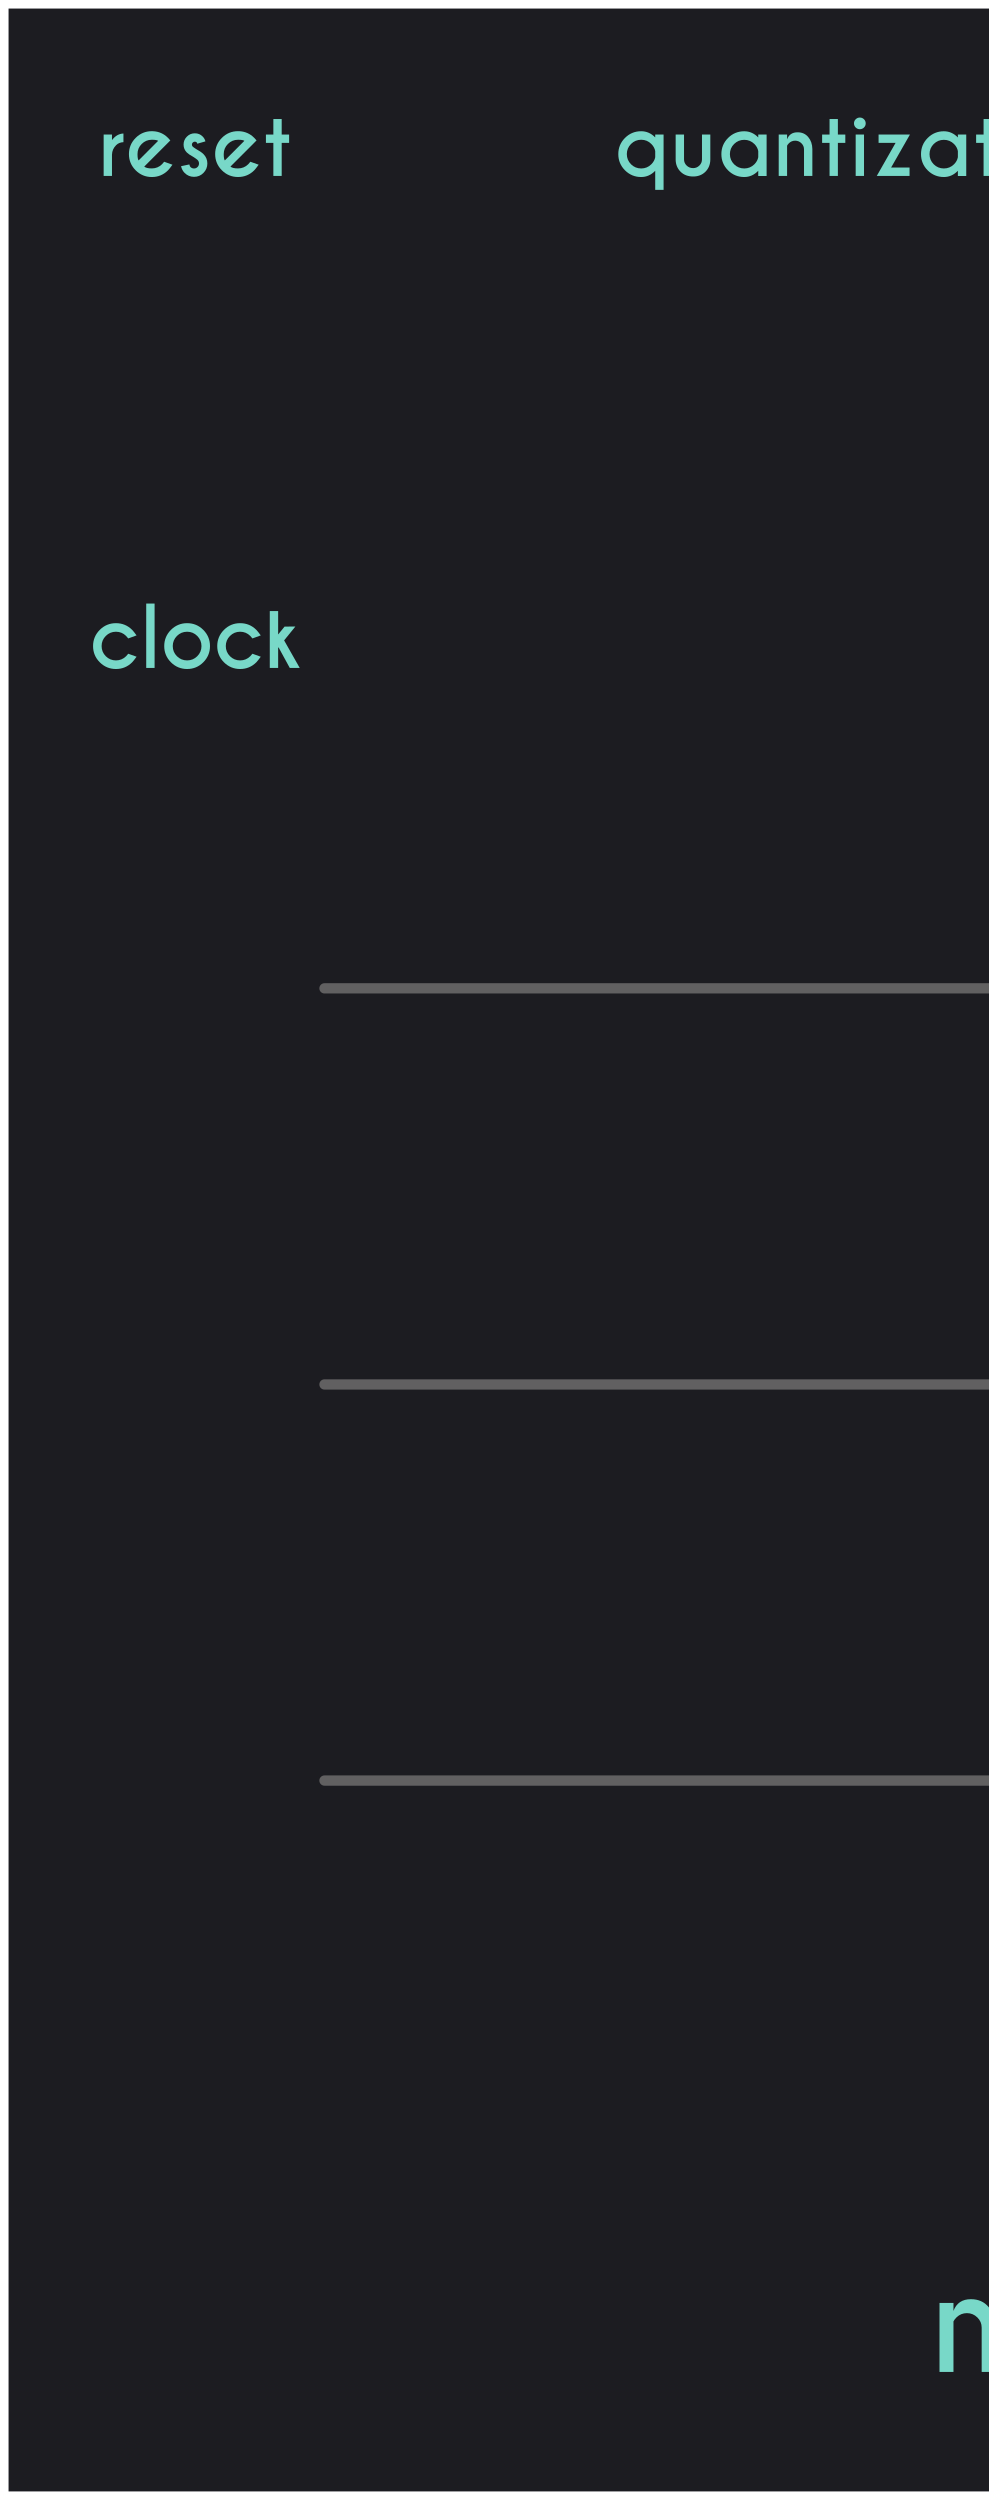
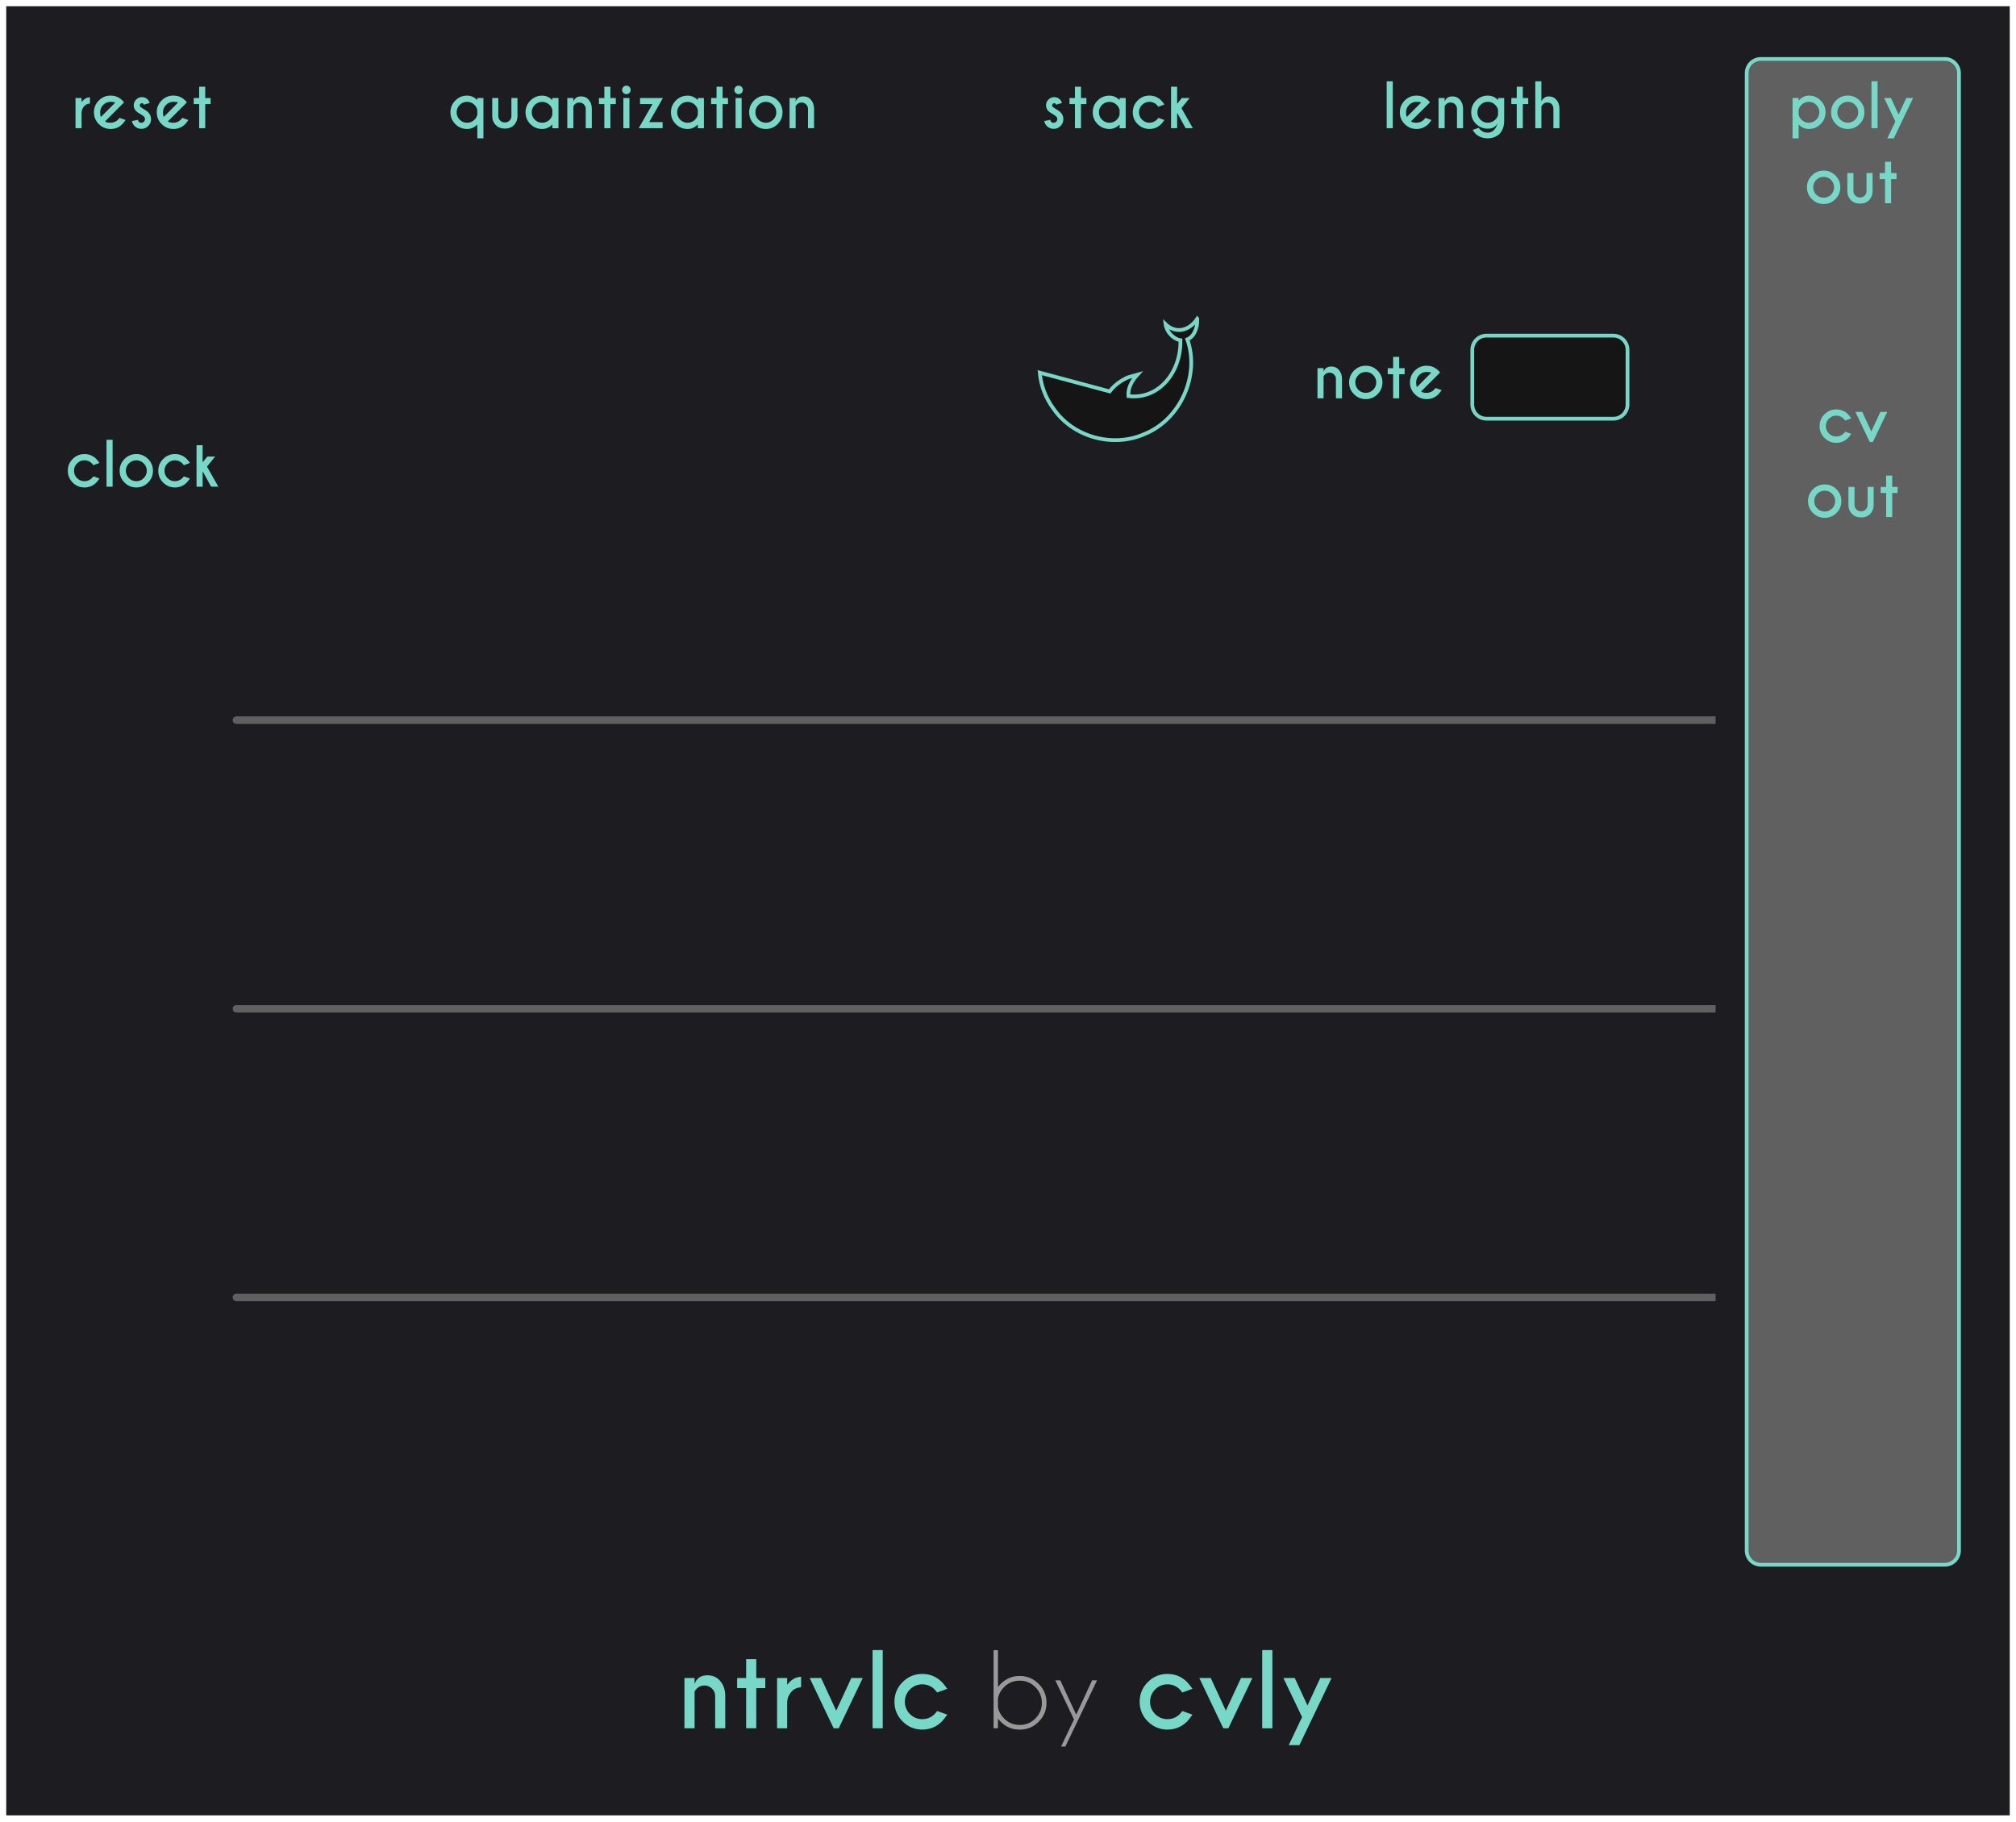
- <svg xmlns="http://www.w3.org/2000/svg" width="50.8mm" height="128.5mm" viewBox="0 0 50.8 128.5" version="1.1" id="svg5">
+ <svg xmlns="http://www.w3.org/2000/svg" width="142.24mm" height="128.5mm" viewBox="0 0 142.24 128.5" version="1.1" id="svg5">
  <defs id="defs2">
    <linearGradient id="linearGradient47039">
      <stop style="stop-color:#859998;stop-opacity:1;" offset="0" id="stop47037" />
    </linearGradient>
    <pattern id="EMFhbasepattern" patternUnits="userSpaceOnUse" width="6" height="6" x="0" y="0" />
    <pattern id="EMFhbasepattern-7" patternUnits="userSpaceOnUse" width="6" height="6" x="0" y="0" />
    <pattern id="EMFhbasepattern-72" patternUnits="userSpaceOnUse" width="6" height="6" x="0" y="0" />
  </defs>
  <g id="layer1" style="display:inline">
    <rect style="fill:#1c1c21;fill-opacity:1;stroke:none;stroke-width:0.881;stroke-linecap:butt;stroke-linejoin:miter;stroke-miterlimit:4;stroke-dasharray:none;stroke-dashoffset:0;stroke-opacity:1" id="rect48062" width="141.359" height="127.619" x="0.44" y="0.44" />
    <rect style="fill:#616061;fill-opacity:1;stroke:#78d8c8;stroke-width:0.265;stroke-miterlimit:4;stroke-dasharray:none;stroke-opacity:1" id="rect40273" width="14.98" height="106.223" x="123.238" y="4.159" rx="1" ry="1" />
    <path style="display:inline;fill:none;stroke:#616061;stroke-width:0.529;stroke-linecap:butt;stroke-linejoin:miter;stroke-miterlimit:4;stroke-dasharray:none;stroke-opacity:1" d="m 121.045,50.801 c -104.733,0 -104.563,0 -104.563,0" id="path2341" />
    <path style="display:inline;fill:none;stroke:#616061;stroke-width:0.529;stroke-linecap:butt;stroke-linejoin:miter;stroke-miterlimit:4;stroke-dasharray:none;stroke-opacity:1" d="m 121.045,71.161 c -104.733,0 -104.563,0 -104.563,0" id="path2341-4" />
    <path style="display:inline;fill:none;stroke:#616061;stroke-width:0.529;stroke-linecap:butt;stroke-linejoin:miter;stroke-miterlimit:4;stroke-dasharray:none;stroke-opacity:1" d="m 121.045,91.521 c -104.733,0 -104.563,0 -104.563,0" id="path2341-7" />
    <path id="path15640-5" style="display:inline;opacity:0.996;fill:#161516;fill-opacity:1;stroke:#78d8c8;stroke-width:0.265;stroke-linecap:round;stroke-linejoin:miter;stroke-miterlimit:4;stroke-dasharray:none;stroke-dashoffset:0;stroke-opacity:1" d="m 84.473,22.494 c -0.607,0.896 -1.561,1.032 -2.236,0.377 0.068,0.531 0.539,1.043 1.05,1.132 0.041,2.301 -1.56,4.199 -3.669,3.938 -0.048,-0.482 0.172,-1.009 0.623,-1.502 -0.55,0.161 -0.584,0.111 -1.047,0.381 -0.384,0.228 -0.684,0.498 -0.9,0.79 l -4.933,-1.322 c 0.084,0.909 0.407,1.801 0.996,2.577 1.384,1.984 4.18,2.732 6.376,1.761 2.548,-1.011 3.944,-4.152 3.04,-6.683 0.286,-0.121 0.506,-0.371 0.638,-0.842 0.077,-0.284 0.049,-0.294 0.063,-0.606 z" />
  </g>
  <g id="layer4" style="display:inline">
    <text xml:space="preserve" style="font-style:normal;font-weight:normal;font-size:10.583px;line-height:1.25;font-family:sans-serif;fill:#000000;fill-opacity:1;stroke:none;stroke-width:0.265" x="53.814" y="122.955" id="text61781">
      <tspan id="tspan61779" style="stroke-width:0.265" x="53.814" y="122.955" />
    </text>
    <g aria-label="ntrvlc by cvly" id="text3184" style="font-size:7.056px;line-height:1.25;font-family:'Caviar Dreams';-inkscape-font-specification:'Caviar Dreams';display:inline;stroke-width:0.265">
      <path d="m 49.008,119.322 v 2.594 H 48.291 v -3.545 h 0.717 v 0.413 q 0.224,-0.606 0.899,-0.606 0.575,0 0.913,0.41 0.341,0.407 0.351,1.023 v 2.305 h -0.713 v -2.277 q 0,-0.307 -0.224,-0.524 -0.224,-0.22 -0.534,-0.22 -0.307,0 -0.531,0.214 -0.124,0.127 -0.162,0.214 z" style="font-weight:bold;-inkscape-font-specification:'Caviar Dreams Bold';fill:#78d8c8" id="path2552" />
      <path d="m 52.646,118.371 v -1.33 h 0.713 v 1.33 h 0.637 v 0.713 h -0.637 v 2.832 h -0.713 v -2.832 h -0.637 v -0.713 z" style="font-weight:bold;-inkscape-font-specification:'Caviar Dreams Bold';fill:#78d8c8" id="path2554" />
      <path d="m 55.54,118.85 q 0.4,-0.541 0.982,-0.568 v 0.741 q -0.389,0.021 -0.62,0.251 -0.348,0.345 -0.362,0.82 v 1.822 h -0.713 v -3.545 h 0.713 z" style="font-weight:bold;-inkscape-font-specification:'Caviar Dreams Bold';fill:#78d8c8" id="path2556" />
      <path d="m 58.819,121.916 -1.692,-3.545 h 0.806 l 1.065,2.301 1.068,-2.301 h 0.806 l -1.695,3.545 z" style="font-weight:bold;-inkscape-font-specification:'Caviar Dreams Bold';fill:#78d8c8" id="path2558" />
      <path d="m 62.282,116.401 v 5.516 h -0.717 v -5.516 z" style="font-weight:bold;-inkscape-font-specification:'Caviar Dreams Bold';fill:#78d8c8" id="path2560" />
      <path d="m 66.123,120.7 0.713,0.255 q -0.262,0.362 -0.379,0.479 -0.575,0.575 -1.388,0.575 -0.81,0 -1.385,-0.575 -0.575,-0.575 -0.575,-1.388 0,-0.813 0.575,-1.388 0.575,-0.575 1.385,-0.575 0.813,0 1.388,0.575 0.117,0.117 0.379,0.472 l -0.713,0.262 q -0.138,-0.169 -0.186,-0.217 -0.358,-0.358 -0.868,-0.358 -0.506,0 -0.868,0.362 -0.358,0.358 -0.358,0.868 0,0.506 0.358,0.868 0.362,0.358 0.868,0.358 0.51,0 0.872,-0.358 0.045,-0.048 0.183,-0.214 z" style="font-weight:bold;-inkscape-font-specification:'Caviar Dreams Bold';fill:#78d8c8" id="path2562" />
      <path d="m 70.102,116.404 h 0.31 v 2.604 q 0.086,-0.117 0.196,-0.227 0.555,-0.555 1.337,-0.555 0.785,0 1.337,0.555 0.555,0.555 0.555,1.34 0,0.782 -0.555,1.337 -0.551,0.555 -1.337,0.555 -0.782,0 -1.337,-0.555 -0.11,-0.11 -0.196,-0.227 v 0.686 h -0.31 z m 0.31,3.393 v 0.648 q 0.09,0.441 0.427,0.779 0.458,0.458 1.106,0.458 0.648,0 1.106,-0.455 0.458,-0.458 0.458,-1.106 0,-0.648 -0.458,-1.106 -0.458,-0.458 -1.106,-0.458 -0.648,0 -1.106,0.458 -0.338,0.338 -0.427,0.782 z" style="fill:#989998" id="path2564" />
      <path d="m 75.931,121.613 -0.765,1.595 H 74.863 l 0.913,-1.915 -1.319,-2.76 h 0.351 l 1.123,2.425 1.123,-2.425 h 0.348 l -1.471,3.083 z" style="fill:#989998" id="path2566" />
      <path d="m 83.424,120.7 0.713,0.255 q -0.262,0.362 -0.379,0.479 -0.575,0.575 -1.388,0.575 -0.81,0 -1.385,-0.575 -0.575,-0.575 -0.575,-1.388 0,-0.813 0.575,-1.388 0.575,-0.575 1.385,-0.575 0.813,0 1.388,0.575 0.117,0.117 0.379,0.472 l -0.713,0.262 q -0.138,-0.169 -0.186,-0.217 -0.358,-0.358 -0.868,-0.358 -0.506,0 -0.868,0.362 -0.358,0.358 -0.358,0.868 0,0.506 0.358,0.868 0.362,0.358 0.868,0.358 0.51,0 0.872,-0.358 0.045,-0.048 0.183,-0.214 z" style="font-weight:bold;-inkscape-font-specification:'Caviar Dreams Bold';fill:#78d8c8" id="path2568" />
      <path d="m 86.311,121.916 -1.692,-3.545 h 0.806 l 1.065,2.301 1.068,-2.301 h 0.806 l -1.695,3.545 z" style="font-weight:bold;-inkscape-font-specification:'Caviar Dreams Bold';fill:#78d8c8" id="path2570" />
      <path d="m 89.773,116.401 v 5.516 h -0.717 v -5.516 z" style="font-weight:bold;-inkscape-font-specification:'Caviar Dreams Bold';fill:#78d8c8" id="path2572" />
      <path d="m 91.679,123.108 h -0.754 l 0.944,-1.981 -1.319,-2.756 h 0.803 l 0.899,1.94 0.899,-1.94 h 0.799 z" style="font-weight:bold;-inkscape-font-specification:'Caviar Dreams Bold';fill:#78d8c8" id="path2574" />
    </g>
    <text xml:space="preserve" style="font-size:5.644px;line-height:1.25;font-family:Poppins;-inkscape-font-specification:'Poppins, Normal';stroke-width:0.265" x="6.131" y="7.834" id="text31548">
      <tspan id="tspan31546" style="stroke-width:0.265" x="6.131" y="7.834" />
    </text>
    <g aria-label="reset" id="text2749" style="font-weight:bold;font-size:4.233px;line-height:1.25;font-family:'Caviar Dreams';-inkscape-font-specification:'Caviar Dreams Bold';stroke-width:0.265" transform="translate(-1.058333)">
      <path d="M 6.814,7.203 Q 7.054,6.879 7.403,6.862 V 7.307 Q 7.169,7.319 7.031,7.458 6.822,7.664 6.814,7.95 V 9.043 H 6.386 V 6.916 h 0.428 z" style="fill:#78d8c8" id="path2577" />
      <path d="m 8.472,8.562 q 0.107,0.095 0.391,0.095 0.306,0 0.523,-0.215 0.027,-0.029 0.11,-0.128 L 9.923,8.466 Q 9.766,8.683 9.695,8.754 9.35,9.099 8.862,9.099 q -0.486,0 -0.831,-0.345 -0.345,-0.345 -0.345,-0.833 0,-0.488 0.345,-0.833 0.345,-0.345 0.831,-0.345 0.418,0 0.732,0.252 0.052,0.043 0.101,0.093 0.021,0.021 0.118,0.13 L 9.598,7.435 Z M 9.187,7.239 q -0.072,-0.056 -0.325,-0.056 -0.304,0 -0.521,0.217 -0.215,0.215 -0.215,0.521 0,0.25 0.056,0.325 z" style="fill:#78d8c8" id="path2579" />
      <path d="m 10.791,8.452 q 0.019,0.095 0.058,0.134 0.076,0.074 0.182,0.074 0.105,0 0.18,-0.074 0.076,-0.074 0.076,-0.184 0,-0.105 -0.074,-0.18 -0.052,-0.052 -0.221,-0.159 -0.232,-0.126 -0.329,-0.223 -0.169,-0.169 -0.169,-0.407 0,-0.24 0.169,-0.409 0.169,-0.172 0.409,-0.172 0.24,0 0.399,0.161 0.114,0.114 0.145,0.254 L 11.2,7.387 q -0.014,-0.052 -0.029,-0.068 -0.037,-0.037 -0.099,-0.037 -0.062,0 -0.107,0.045 -0.043,0.043 -0.043,0.105 0,0.062 0.043,0.105 0.039,0.037 0.178,0.126 0.256,0.141 0.372,0.256 0.201,0.203 0.201,0.482 0,0.285 -0.201,0.488 -0.198,0.201 -0.484,0.201 -0.283,0 -0.484,-0.203 -0.138,-0.138 -0.182,-0.345 z" style="fill:#78d8c8" id="path2581" />
      <path d="m 12.903,8.562 q 0.107,0.095 0.391,0.095 0.306,0 0.523,-0.215 0.027,-0.029 0.11,-0.128 L 14.354,8.466 q -0.157,0.217 -0.227,0.287 -0.345,0.345 -0.833,0.345 -0.486,0 -0.831,-0.345 -0.345,-0.345 -0.345,-0.833 0,-0.488 0.345,-0.833 0.345,-0.345 0.831,-0.345 0.418,0 0.732,0.252 0.052,0.043 0.101,0.093 0.021,0.021 0.118,0.13 L 14.03,7.435 Z M 13.619,7.239 q -0.072,-0.056 -0.325,-0.056 -0.304,0 -0.521,0.217 -0.215,0.215 -0.215,0.521 0,0.25 0.056,0.325 z" style="fill:#78d8c8" id="path2583" />
      <path d="M 15.109,6.916 V 6.118 h 0.428 v 0.798 h 0.382 V 7.344 H 15.537 V 9.043 H 15.109 V 7.344 H 14.727 V 6.916 Z" style="fill:#78d8c8" id="path2585" />
    </g>
    <g aria-label="quantization" id="text2749-3" style="font-weight:bold;font-size:4.233px;line-height:1.25;font-family:'Caviar Dreams';-inkscape-font-specification:'Caviar Dreams Bold';display:inline;stroke-width:0.265">
      <path d="M 33.678,8.08 V 7.764 Q 33.641,7.563 33.478,7.4 33.263,7.183 32.957,7.183 q -0.306,0 -0.523,0.217 -0.215,0.217 -0.215,0.521 0,0.306 0.215,0.523 0.217,0.215 0.523,0.215 0.306,0 0.521,-0.215 0.163,-0.163 0.201,-0.364 z m 0,-1.017 v -0.147 h 0.43 V 9.758 H 33.678 V 8.779 Q 33.368,9.099 32.957,9.099 q -0.488,0 -0.833,-0.345 -0.343,-0.345 -0.343,-0.833 0,-0.488 0.343,-0.831 0.345,-0.345 0.833,-0.345 0.411,0 0.721,0.318 z" style="fill:#78d8c8" id="path2588" />
      <path d="m 35.63,9.072 q -0.403,0 -0.649,-0.246 -0.246,-0.246 -0.252,-0.616 V 6.916 h 0.43 v 1.277 q 0,0.184 0.134,0.316 0.134,0.132 0.335,0.132 0.184,0 0.318,-0.13 0.136,-0.132 0.136,-0.318 V 6.916 h 0.428 v 1.294 q -0.006,0.37 -0.25,0.616 -0.246,0.246 -0.63,0.246 z" style="fill:#78d8c8" id="path2590" />
      <path d="M 38.974,8.08 V 7.766 Q 38.937,7.565 38.776,7.402 38.559,7.187 38.255,7.187 q -0.306,0 -0.523,0.215 -0.215,0.215 -0.215,0.521 0,0.304 0.215,0.521 0.217,0.215 0.523,0.215 0.304,0 0.521,-0.215 0.161,-0.163 0.198,-0.364 z m 0,-1.015 v -0.149 h 0.43 V 9.045 H 38.974 V 8.779 Q 38.664,9.099 38.255,9.099 q -0.488,0 -0.833,-0.343 -0.343,-0.345 -0.343,-0.833 0,-0.488 0.343,-0.831 0.345,-0.345 0.833,-0.345 0.409,0 0.719,0.318 z" style="fill:#78d8c8" id="path2592" />
      <path d="M 40.456,7.487 V 9.043 H 40.026 V 6.916 h 0.43 V 7.164 q 0.134,-0.364 0.54,-0.364 0.345,0 0.548,0.246 0.205,0.244 0.211,0.614 V 9.043 H 41.326 V 7.677 q 0,-0.184 -0.134,-0.314 -0.134,-0.132 -0.32,-0.132 -0.184,0 -0.318,0.128 -0.074,0.076 -0.097,0.128 z" style="fill:#78d8c8" id="path2594" />
      <path d="M 42.639,6.916 V 6.118 h 0.428 v 0.798 h 0.382 V 7.344 H 43.067 V 9.043 H 42.639 V 7.344 H 42.257 V 6.916 Z" style="fill:#78d8c8" id="path2596" />
      <path d="m 44.41,6.916 v 2.127 h -0.428 V 6.916 Z M 44.195,6.042 q 0.124,0 0.213,0.087 0.089,0.087 0.089,0.213 0,0.126 -0.089,0.213 -0.089,0.087 -0.213,0.087 -0.122,0 -0.211,-0.087 -0.089,-0.087 -0.089,-0.213 0,-0.126 0.089,-0.213 0.089,-0.087 0.211,-0.087 z" style="fill:#78d8c8" id="path2598" />
      <path d="M 46.033,7.344 H 45.159 V 6.916 h 1.612 l -0.969,1.697 h 0.949 v 0.43 h -1.685 z" style="fill:#78d8c8" id="path2600" />
      <path d="M 49.235,8.08 V 7.766 q -0.037,-0.201 -0.198,-0.364 -0.217,-0.215 -0.521,-0.215 -0.306,0 -0.523,0.215 -0.215,0.215 -0.215,0.521 0,0.304 0.215,0.521 0.217,0.215 0.523,0.215 0.304,0 0.521,-0.215 0.161,-0.163 0.198,-0.364 z m 0,-1.015 v -0.149 h 0.43 V 9.045 H 49.235 V 8.779 q -0.31,0.32 -0.719,0.32 -0.488,0 -0.833,-0.343 -0.343,-0.345 -0.343,-0.833 0,-0.488 0.343,-0.831 0.345,-0.345 0.833,-0.345 0.409,0 0.719,0.318 z" style="fill:#78d8c8" id="path2602" />
      <path d="M 50.556,6.916 V 6.118 h 0.428 v 0.798 h 0.382 V 7.344 H 50.984 V 9.043 H 50.556 V 7.344 H 50.173 V 6.916 Z" style="fill:#78d8c8" id="path2604" />
      <path d="M 52.327,6.916 V 9.043 H 51.899 V 6.916 Z M 52.112,6.042 q 0.124,0 0.213,0.087 0.089,0.087 0.089,0.213 0,0.126 -0.089,0.213 -0.089,0.087 -0.213,0.087 -0.122,0 -0.211,-0.087 -0.089,-0.087 -0.089,-0.213 0,-0.126 0.089,-0.213 0.089,-0.087 0.211,-0.087 z" style="fill:#78d8c8" id="path2606" />
      <path d="m 54.035,6.743 q 0.488,0 0.831,0.345 0.345,0.345 0.345,0.833 0,0.488 -0.345,0.833 -0.343,0.345 -0.831,0.345 -0.486,0 -0.831,-0.345 -0.345,-0.345 -0.345,-0.833 0,-0.488 0.345,-0.833 0.345,-0.345 0.831,-0.345 z m 0,0.44 q -0.306,0 -0.523,0.217 -0.215,0.217 -0.215,0.521 0,0.306 0.215,0.521 0.217,0.215 0.523,0.215 0.306,0 0.521,-0.215 0.217,-0.215 0.217,-0.521 0,-0.304 -0.217,-0.521 Q 54.341,7.183 54.035,7.183 Z" style="fill:#78d8c8" id="path2608" />
      <path d="M 56.137,7.487 V 9.043 H 55.707 V 6.916 H 56.137 V 7.164 q 0.134,-0.364 0.54,-0.364 0.345,0 0.548,0.246 0.205,0.244 0.211,0.614 v 1.383 h -0.428 V 7.677 q 0,-0.184 -0.134,-0.314 -0.134,-0.132 -0.32,-0.132 -0.184,0 -0.318,0.128 -0.074,0.076 -0.097,0.128 z" style="fill:#78d8c8" id="path2610" />
    </g>
    <g aria-label="stack" id="text2749-8" style="font-weight:bold;font-size:4.233px;line-height:1.25;font-family:'Caviar Dreams';-inkscape-font-specification:'Caviar Dreams Bold';display:inline;stroke-width:0.265" transform="translate(-0.5291667)">
      <path d="m 74.63,8.452 q 0.019,0.095 0.058,0.134 0.076,0.074 0.182,0.074 0.105,0 0.18,-0.074 0.076,-0.074 0.076,-0.184 0,-0.105 -0.074,-0.18 -0.052,-0.052 -0.221,-0.159 -0.232,-0.126 -0.329,-0.223 -0.169,-0.169 -0.169,-0.407 0,-0.24 0.169,-0.409 0.169,-0.172 0.409,-0.172 0.24,0 0.399,0.161 0.114,0.114 0.145,0.254 L 75.04,7.387 q -0.014,-0.052 -0.029,-0.068 -0.037,-0.037 -0.099,-0.037 -0.062,0 -0.107,0.045 -0.043,0.043 -0.043,0.105 0,0.062 0.043,0.105 0.039,0.037 0.178,0.126 0.256,0.141 0.372,0.256 0.201,0.203 0.201,0.482 0,0.285 -0.201,0.488 -0.198,0.201 -0.484,0.201 -0.283,0 -0.484,-0.203 -0.138,-0.138 -0.182,-0.345 z" style="fill:#78d8c8" id="path2613" />
      <path d="M 76.371,6.916 V 6.118 h 0.428 v 0.798 h 0.382 V 7.344 H 76.799 V 9.043 H 76.371 V 7.344 H 75.988 V 6.916 Z" style="fill:#78d8c8" id="path2615" />
      <path d="M 79.523,8.08 V 7.766 Q 79.486,7.565 79.325,7.402 79.108,7.187 78.804,7.187 q -0.306,0 -0.523,0.215 -0.215,0.215 -0.215,0.521 0,0.304 0.215,0.521 0.217,0.215 0.523,0.215 0.304,0 0.521,-0.215 0.161,-0.163 0.198,-0.364 z m 0,-1.015 v -0.149 h 0.43 V 9.045 H 79.523 V 8.779 q -0.31,0.32 -0.719,0.32 -0.488,0 -0.833,-0.343 -0.343,-0.345 -0.343,-0.833 0,-0.488 0.343,-0.831 0.345,-0.345 0.833,-0.345 0.409,0 0.719,0.318 z" style="fill:#78d8c8" id="path2617" />
      <path d="M 82.26,8.313 82.688,8.466 q -0.157,0.217 -0.227,0.287 -0.345,0.345 -0.833,0.345 -0.486,0 -0.831,-0.345 -0.345,-0.345 -0.345,-0.833 0,-0.488 0.345,-0.833 0.345,-0.345 0.831,-0.345 0.488,0 0.833,0.345 0.07,0.07 0.227,0.283 L 82.26,7.528 Q 82.177,7.427 82.148,7.398 81.933,7.183 81.627,7.183 q -0.304,0 -0.521,0.217 -0.215,0.215 -0.215,0.521 0,0.304 0.215,0.521 0.217,0.215 0.521,0.215 0.306,0 0.523,-0.215 0.027,-0.029 0.11,-0.128 z" style="fill:#78d8c8" id="path2619" />
      <path d="m 84.465,6.916 -0.577,0.711 0.802,1.416 H 84.18 L 83.601,7.983 83.583,8.005 V 9.043 H 83.153 V 6.118 h 0.43 v 1.203 l 0.331,-0.405 z" style="fill:#78d8c8" id="path2621" />
    </g>
    <g aria-label="length" id="text2749-1" style="font-weight:bold;font-size:4.233px;line-height:1.25;font-family:'Caviar Dreams';-inkscape-font-specification:'Caviar Dreams Bold';display:inline;stroke-width:0.265">
      <path d="M 98.269,5.734 V 9.043 H 97.839 V 5.734 Z" style="fill:#78d8c8" id="path2624" />
      <path d="m 99.551,8.562 q 0.107,0.095 0.391,0.095 0.306,0 0.523,-0.215 0.027,-0.029 0.11,-0.128 l 0.428,0.153 q -0.157,0.217 -0.227,0.287 -0.345,0.345 -0.833,0.345 -0.486,0 -0.831,-0.345 -0.345,-0.345 -0.345,-0.833 0,-0.488 0.345,-0.833 0.345,-0.345 0.831,-0.345 0.418,0 0.732,0.252 0.052,0.043 0.101,0.093 0.021,0.021 0.118,0.13 l -0.215,0.217 z m 0.715,-1.323 q -0.072,-0.056 -0.325,-0.056 -0.304,0 -0.521,0.217 -0.215,0.215 -0.215,0.521 0,0.25 0.056,0.325 z" style="fill:#78d8c8" id="path2626" />
      <path d="m 101.928,7.487 v 1.556 h -0.43 V 6.916 h 0.43 V 7.164 q 0.134,-0.364 0.54,-0.364 0.345,0 0.548,0.246 0.205,0.244 0.211,0.614 v 1.383 h -0.428 V 7.677 q 0,-0.184 -0.134,-0.314 -0.134,-0.132 -0.32,-0.132 -0.184,0 -0.318,0.128 -0.074,0.076 -0.097,0.128 z" style="fill:#78d8c8" id="path2628" />
      <path d="m 105.696,7.755 q -0.039,-0.196 -0.198,-0.356 -0.215,-0.217 -0.521,-0.217 -0.306,0 -0.523,0.217 -0.215,0.217 -0.215,0.521 0,0.306 0.215,0.523 0.217,0.215 0.523,0.215 0.306,0 0.521,-0.215 0.159,-0.159 0.198,-0.351 z m 0.002,-0.692 v -0.147 h 0.43 v 1.581 q 0,0.62 -0.337,0.957 -0.345,0.304 -0.833,0.304 -0.488,0 -0.833,-0.304 -0.07,-0.07 -0.225,-0.285 l 0.426,-0.153 q 0.083,0.099 0.112,0.128 0.217,0.215 0.521,0.215 0.511,0 0.707,-0.67 -0.201,0.389 -0.688,0.389 -0.488,0 -0.833,-0.335 -0.343,-0.335 -0.343,-0.823 0,-0.488 0.343,-0.831 0.345,-0.345 0.833,-0.345 0.411,0 0.721,0.318 z" style="fill:#78d8c8" id="path2630" />
      <path d="M 107.015,6.916 V 6.118 h 0.428 v 0.798 h 0.382 v 0.428 h -0.382 v 1.699 h -0.428 V 7.344 h -0.382 V 6.916 Z" style="fill:#78d8c8" id="path2632" />
      <path d="m 108.323,5.736 h 0.43 v 1.41 q 0.18,-0.345 0.521,-0.345 0.341,0 0.544,0.246 0.205,0.244 0.211,0.614 v 1.383 h -0.428 V 7.677 q 0,-0.184 -0.105,-0.314 -0.103,-0.132 -0.329,-0.132 -0.267,0 -0.413,0.285 v 1.528 h -0.43 z" style="fill:#78d8c8" id="path2634" />
    </g>
    <g aria-label="poly out" id="text2749-7" style="font-weight:bold;font-size:4.233px;line-height:1.25;font-family:'Caviar Dreams';-inkscape-font-specification:'Caviar Dreams Bold';display:inline;stroke-width:0.265" transform="translate(0.4200514)">
      <path d="m 126.484,7.755 v 0.333 q 0.039,0.196 0.201,0.356 0.215,0.215 0.521,0.215 0.306,0 0.521,-0.215 0.217,-0.217 0.217,-0.523 0,-0.304 -0.217,-0.521 -0.215,-0.217 -0.521,-0.217 -0.306,0 -0.521,0.217 -0.161,0.159 -0.201,0.356 z m 0,1.023 v 0.98 h -0.428 V 6.916 h 0.428 v 0.192 q 0.31,-0.364 0.721,-0.364 0.488,0 0.831,0.345 0.345,0.343 0.345,0.831 0,0.488 -0.345,0.833 -0.343,0.345 -0.831,0.345 -0.411,0 -0.721,-0.32 z" style="text-align:center;text-anchor:middle;fill:#78d8c8" id="path2637" />
      <path d="m 129.951,6.743 q 0.488,0 0.831,0.345 0.345,0.345 0.345,0.833 0,0.488 -0.345,0.833 -0.343,0.345 -0.831,0.345 -0.486,0 -0.831,-0.345 -0.345,-0.345 -0.345,-0.833 0,-0.488 0.345,-0.833 0.345,-0.345 0.831,-0.345 z m 0,0.44 q -0.306,0 -0.523,0.217 -0.215,0.217 -0.215,0.521 0,0.306 0.215,0.521 0.217,0.215 0.523,0.215 0.306,0 0.521,-0.215 0.217,-0.215 0.217,-0.521 0,-0.304 -0.217,-0.521 -0.215,-0.217 -0.521,-0.217 z" style="text-align:center;text-anchor:middle;fill:#78d8c8" id="path2639" />
      <path d="m 132.053,5.734 v 3.309 h -0.43 V 5.734 Z" style="text-align:center;text-anchor:middle;fill:#78d8c8" id="path2641" />
      <path d="m 133.196,9.758 h -0.453 l 0.566,-1.189 -0.792,-1.654 h 0.482 l 0.539,1.164 0.539,-1.164 h 0.48 z" style="text-align:center;text-anchor:middle;fill:#78d8c8" id="path2643" />
      <path d="m 128.248,12.034 q 0.488,0 0.831,0.345 0.345,0.345 0.345,0.833 0,0.488 -0.345,0.833 -0.343,0.345 -0.831,0.345 -0.486,0 -0.831,-0.345 -0.345,-0.345 -0.345,-0.833 0,-0.488 0.345,-0.833 0.345,-0.345 0.831,-0.345 z m 0,0.44 q -0.306,0 -0.523,0.217 -0.215,0.217 -0.215,0.521 0,0.306 0.215,0.521 0.217,0.215 0.523,0.215 0.306,0 0.521,-0.215 0.217,-0.215 0.217,-0.521 0,-0.304 -0.217,-0.521 -0.215,-0.217 -0.521,-0.217 z" style="text-align:center;text-anchor:middle;fill:#78d8c8" id="path2645" />
      <path d="m 130.821,14.364 q -0.403,0 -0.649,-0.246 -0.246,-0.246 -0.252,-0.616 v -1.294 h 0.43 v 1.277 q 0,0.184 0.134,0.316 0.134,0.132 0.335,0.132 0.184,0 0.318,-0.13 0.136,-0.132 0.136,-0.318 v -1.277 h 0.428 v 1.294 q -0.006,0.37 -0.25,0.616 -0.246,0.246 -0.63,0.246 z" style="text-align:center;text-anchor:middle;fill:#78d8c8" id="path2647" />
      <path d="m 132.58,12.208 v -0.798 h 0.428 v 0.798 h 0.382 v 0.428 h -0.382 v 1.699 h -0.428 v -1.699 h -0.382 v -0.428 z" style="text-align:center;text-anchor:middle;fill:#78d8c8" id="path2649" />
    </g>
    <g aria-label="cv out" id="text2749-0" style="font-weight:bold;font-size:4.233px;line-height:1.25;font-family:'Caviar Dreams';-inkscape-font-specification:'Caviar Dreams Bold';display:inline;stroke-width:0.265" transform="translate(0.4200514)">
      <path d="m 129.771,30.452 0.428,0.153 q -0.157,0.217 -0.227,0.287 -0.345,0.345 -0.833,0.345 -0.486,0 -0.831,-0.345 -0.345,-0.345 -0.345,-0.833 0,-0.488 0.345,-0.833 0.345,-0.345 0.831,-0.345 0.488,0 0.833,0.345 0.07,0.07 0.227,0.283 l -0.428,0.157 q -0.083,-0.101 -0.112,-0.13 -0.215,-0.215 -0.521,-0.215 -0.304,0 -0.521,0.217 -0.215,0.215 -0.215,0.521 0,0.304 0.215,0.521 0.217,0.215 0.521,0.215 0.306,0 0.523,-0.215 0.027,-0.029 0.11,-0.128 z" style="text-align:center;text-anchor:middle;fill:#78d8c8" id="path2652" />
      <path d="m 131.503,31.182 -1.015,-2.127 h 0.484 l 0.639,1.381 0.641,-1.381 h 0.484 l -1.017,2.127 z" style="text-align:center;text-anchor:middle;fill:#78d8c8" id="path2654" />
      <path d="m 128.324,34.173 q 0.488,0 0.831,0.345 0.345,0.345 0.345,0.833 0,0.488 -0.345,0.833 -0.343,0.345 -0.831,0.345 -0.486,0 -0.831,-0.345 -0.345,-0.345 -0.345,-0.833 0,-0.488 0.345,-0.833 0.345,-0.345 0.831,-0.345 z m 0,0.44 q -0.306,0 -0.523,0.217 -0.215,0.217 -0.215,0.521 0,0.306 0.215,0.521 0.217,0.215 0.523,0.215 0.306,0 0.521,-0.215 0.217,-0.215 0.217,-0.521 0,-0.304 -0.217,-0.521 -0.215,-0.217 -0.521,-0.217 z" style="text-align:center;text-anchor:middle;fill:#78d8c8" id="path2656" />
      <path d="m 130.898,36.502 q -0.403,0 -0.649,-0.246 -0.246,-0.246 -0.252,-0.616 v -1.294 h 0.43 v 1.277 q 0,0.184 0.134,0.316 0.134,0.132 0.335,0.132 0.184,0 0.318,-0.13 0.136,-0.132 0.136,-0.318 v -1.277 h 0.428 v 1.294 q -0.006,0.37 -0.25,0.616 -0.246,0.246 -0.63,0.246 z" style="text-align:center;text-anchor:middle;fill:#78d8c8" id="path2658" />
      <path d="m 132.657,34.347 v -0.798 h 0.428 v 0.798 h 0.382 v 0.428 h -0.382 v 1.699 h -0.428 v -1.699 h -0.382 v -0.428 z" style="text-align:center;text-anchor:middle;fill:#78d8c8" id="path2660" />
    </g>
    <g aria-label="clock" id="text2749-5" style="font-weight:bold;font-size:4.233px;line-height:1.25;font-family:'Caviar Dreams';-inkscape-font-specification:'Caviar Dreams Bold';display:inline;stroke-width:0.265" transform="translate(-1.058333)">
      <path d="m 7.65,33.602 0.428,0.153 q -0.157,0.217 -0.227,0.287 -0.345,0.345 -0.833,0.345 -0.486,0 -0.831,-0.345 -0.345,-0.345 -0.345,-0.833 0,-0.488 0.345,-0.833 0.345,-0.345 0.831,-0.345 0.488,0 0.833,0.345 0.07,0.07 0.227,0.283 l -0.428,0.157 q -0.083,-0.101 -0.112,-0.13 -0.215,-0.215 -0.521,-0.215 -0.304,0 -0.521,0.217 -0.215,0.215 -0.215,0.521 0,0.304 0.215,0.521 0.217,0.215 0.521,0.215 0.306,0 0.523,-0.215 0.027,-0.029 0.11,-0.128 z" style="fill:#78d8c8" id="path2663" />
      <path d="m 9.004,31.023 v 3.309 H 8.574 v -3.309 z" style="fill:#78d8c8" id="path2665" />
      <path d="m 10.676,32.031 q 0.488,0 0.831,0.345 0.345,0.345 0.345,0.833 0,0.488 -0.345,0.833 -0.343,0.345 -0.831,0.345 -0.486,0 -0.831,-0.345 -0.345,-0.345 -0.345,-0.833 0,-0.488 0.345,-0.833 0.345,-0.345 0.831,-0.345 z m 0,0.44 q -0.306,0 -0.523,0.217 -0.215,0.217 -0.215,0.521 0,0.306 0.215,0.521 0.217,0.215 0.523,0.215 0.306,0 0.521,-0.215 0.217,-0.215 0.217,-0.521 0,-0.304 -0.217,-0.521 -0.215,-0.217 -0.521,-0.217 z" style="fill:#78d8c8" id="path2667" />
      <path d="m 14.033,33.602 0.428,0.153 q -0.157,0.217 -0.227,0.287 -0.345,0.345 -0.833,0.345 -0.486,0 -0.831,-0.345 -0.345,-0.345 -0.345,-0.833 0,-0.488 0.345,-0.833 0.345,-0.345 0.831,-0.345 0.488,0 0.833,0.345 0.07,0.07 0.227,0.283 l -0.428,0.157 q -0.083,-0.101 -0.112,-0.13 -0.215,-0.215 -0.521,-0.215 -0.304,0 -0.521,0.217 -0.215,0.215 -0.215,0.521 0,0.304 0.215,0.521 0.217,0.215 0.521,0.215 0.306,0 0.523,-0.215 0.027,-0.029 0.11,-0.128 z" style="fill:#78d8c8" id="path2669" />
      <path d="m 16.239,32.205 -0.577,0.711 0.802,1.416 h -0.511 l -0.579,-1.06 -0.019,0.023 v 1.038 h -0.43 v -2.925 h 0.43 v 1.203 l 0.331,-0.405 z" style="fill:#78d8c8" id="path2671" />
    </g>
    <g id="g13980" transform="translate(-3.238053)">
      <rect style="opacity:0.992;fill:#161516;fill-opacity:1;stroke:#78d8c8;stroke-width:0.265;stroke-linecap:round;stroke-miterlimit:4;stroke-dasharray:none" id="rect6247-1" width="10.951" height="5.859" x="107.117" y="23.677" rx="1" ry="1" />
      <g aria-label="note" id="text13975" style="font-size:3.528px;line-height:1.25;font-family:'Caviar Dreams';-inkscape-font-specification:'Caviar Dreams';fill:#78d8c8;fill-opacity:1;stroke-width:0.265">
        <path d="m 96.624,26.543 v 1.556 h -0.43 v -2.127 h 0.43 v 0.248 q 0.134,-0.364 0.54,-0.364 0.345,0 0.548,0.246 0.205,0.244 0.211,0.614 v 1.383 h -0.428 v -1.366 q 0,-0.184 -0.134,-0.314 -0.134,-0.132 -0.32,-0.132 -0.184,0 -0.318,0.128 -0.074,0.076 -0.097,0.128 z" style="font-style:normal;font-variant:normal;font-weight:bold;font-stretch:normal;font-size:4.233px;font-family:'Caviar Dreams';-inkscape-font-specification:'Caviar Dreams Bold';fill:#78d8c8;fill-opacity:1;stroke-width:0.265" id="path13982" />
        <path d="m 99.601,25.799 q 0.488,0 0.831,0.345 0.345,0.345 0.345,0.833 0,0.488 -0.345,0.833 -0.343,0.345 -0.831,0.345 -0.486,0 -0.831,-0.345 -0.345,-0.345 -0.345,-0.833 0,-0.488 0.345,-0.833 0.345,-0.345 0.831,-0.345 z m 0,0.44 q -0.306,0 -0.523,0.217 -0.215,0.217 -0.215,0.521 0,0.306 0.215,0.521 0.217,0.215 0.523,0.215 0.306,0 0.521,-0.215 0.217,-0.215 0.217,-0.521 0,-0.304 -0.217,-0.521 -0.215,-0.217 -0.521,-0.217 z" style="font-style:normal;font-variant:normal;font-weight:bold;font-stretch:normal;font-size:4.233px;font-family:'Caviar Dreams';-inkscape-font-specification:'Caviar Dreams Bold';fill:#78d8c8;fill-opacity:1;stroke-width:0.265" id="path13984" />
        <path d="m 101.532,25.972 v -0.798 h 0.428 v 0.798 h 0.382 v 0.428 h -0.382 v 1.699 h -0.428 v -1.699 h -0.382 v -0.428 z" style="font-style:normal;font-variant:normal;font-weight:bold;font-stretch:normal;font-size:4.233px;font-family:'Caviar Dreams';-inkscape-font-specification:'Caviar Dreams Bold';fill:#78d8c8;fill-opacity:1;stroke-width:0.265" id="path13986" />
        <path d="m 103.502,27.618 q 0.107,0.095 0.391,0.095 0.306,0 0.523,-0.215 0.027,-0.029 0.11,-0.128 l 0.428,0.153 q -0.157,0.217 -0.227,0.287 -0.345,0.345 -0.833,0.345 -0.486,0 -0.831,-0.345 -0.345,-0.345 -0.345,-0.833 0,-0.488 0.345,-0.833 0.345,-0.345 0.831,-0.345 0.418,0 0.732,0.252 0.052,0.043 0.101,0.093 0.021,0.021 0.118,0.13 l -0.215,0.217 z m 0.715,-1.323 q -0.072,-0.056 -0.325,-0.056 -0.304,0 -0.521,0.217 -0.215,0.215 -0.215,0.521 0,0.25 0.056,0.325 z" style="font-style:normal;font-variant:normal;font-weight:bold;font-stretch:normal;font-size:4.233px;font-family:'Caviar Dreams';-inkscape-font-specification:'Caviar Dreams Bold';fill:#78d8c8;fill-opacity:1;stroke-width:0.265" id="path13988" />
      </g>
    </g>
  </g>
</svg>
